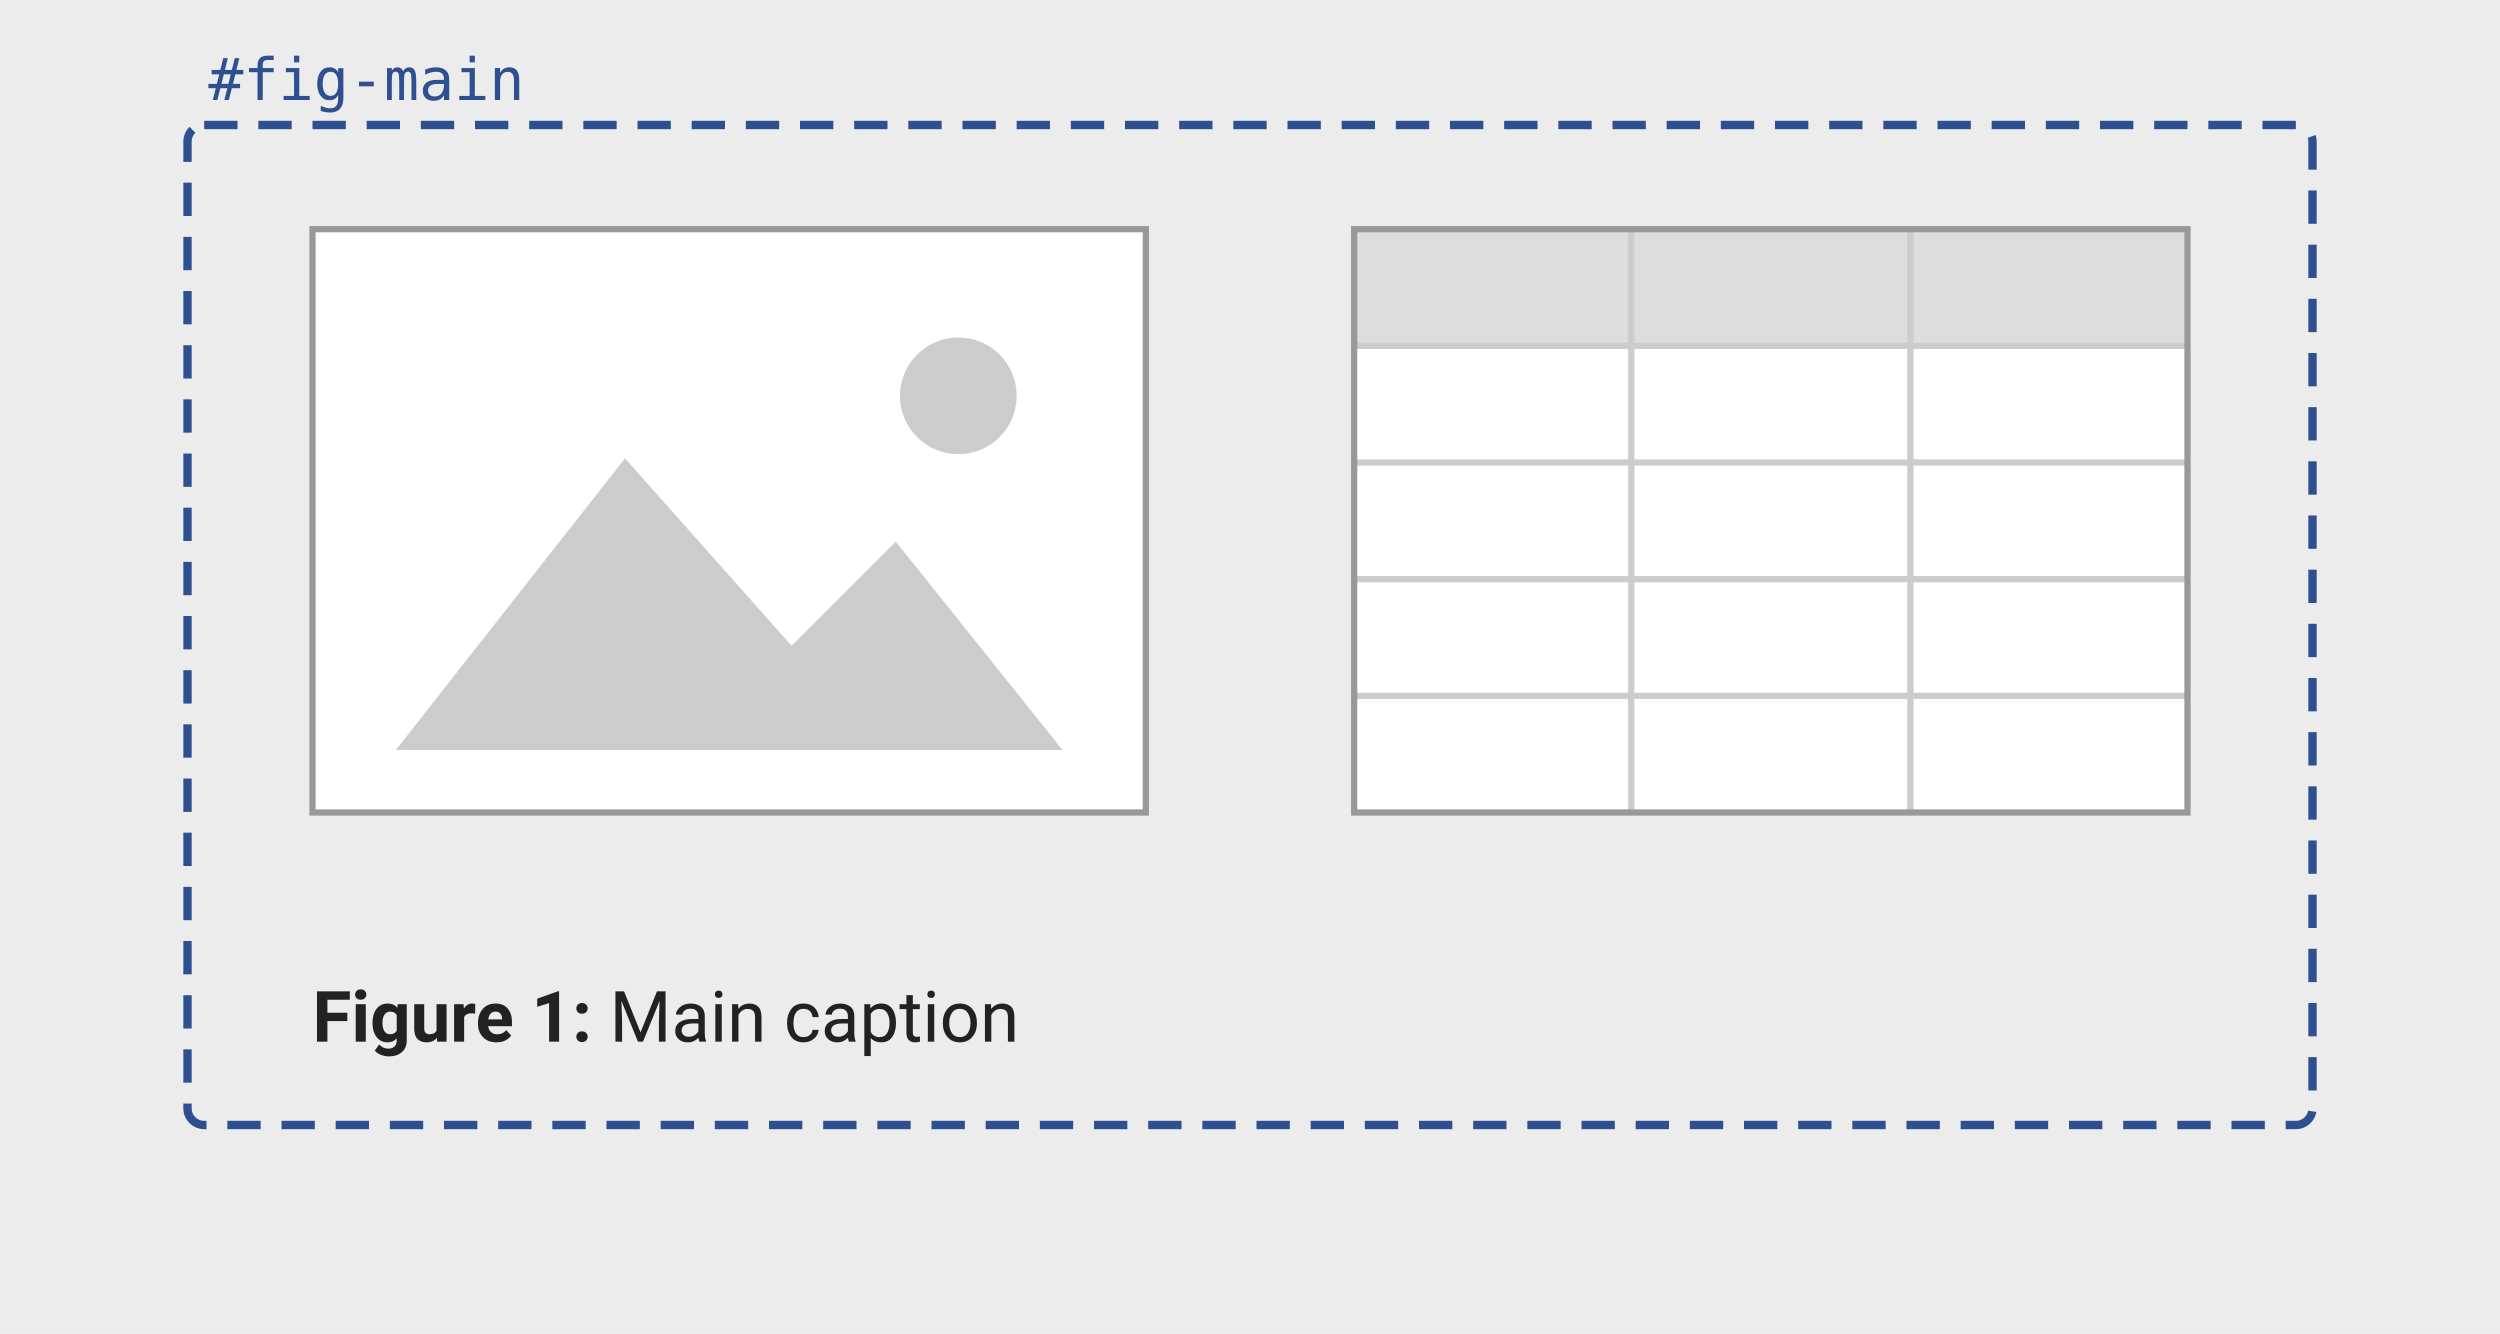
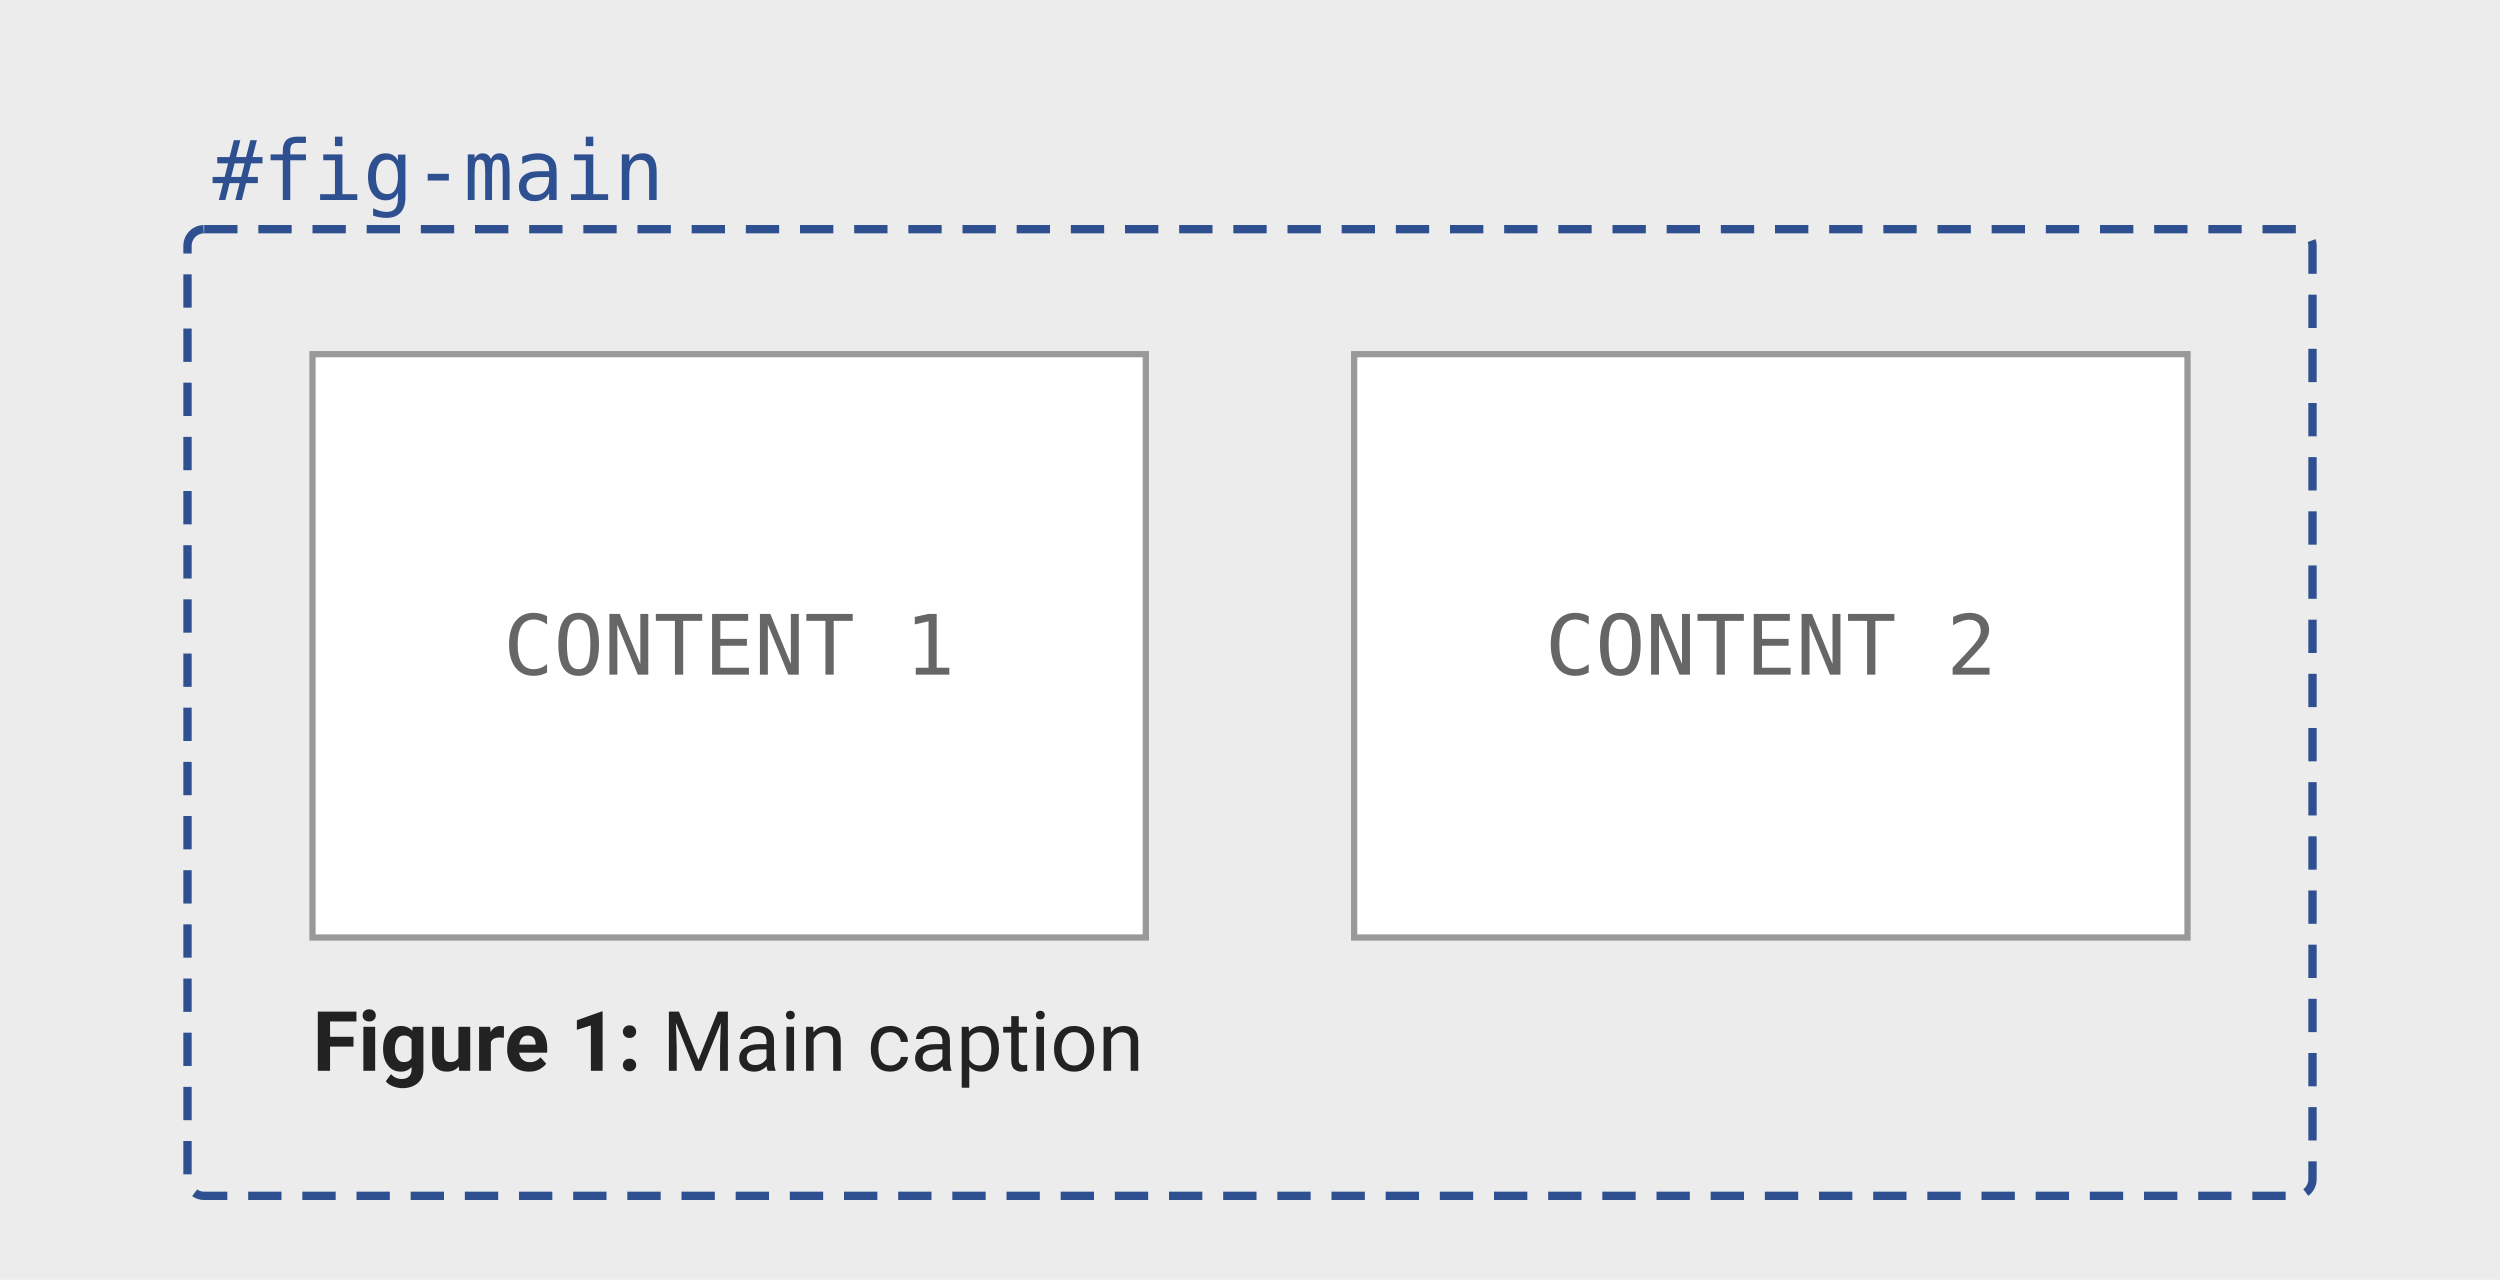
- <svg xmlns="http://www.w3.org/2000/svg" viewBox="0 0 1200 640" role="img" aria-labelledby="svg-title svg-desc">
-   <rect x="0" y="0" width="1200" height="640" fill="#ececec" />
-   <rect x="150" y="110" width="400" height="280" fill="#fff" stroke="#999" stroke-width="3" />
-   <circle cx="460" cy="190" r="28" fill="#ccc" />
-   <path d="M 190 360 L 300 220 L 380 310 L 430 260 L 510 360 z" fill="#ccc" />
-   <rect x="650" y="110" width="400" height="280" fill="#fff" />
-   <rect x="650" y="110" width="400" height="56" fill="#ddd" />
-   <line x1="650" y1="166" x2="1050" y2="166" stroke="#ccc" stroke-width="3" />
-   <line x1="650" y1="222" x2="1050" y2="222" stroke="#ccc" stroke-width="3" />
-   <line x1="650" y1="278" x2="1050" y2="278" stroke="#ccc" stroke-width="3" />
-   <line x1="650" y1="334" x2="1050" y2="334" stroke="#ccc" stroke-width="3" />
-   <line x1="783" y1="110" x2="783" y2="390" stroke="#ccc" stroke-width="3" />
-   <line x1="917" y1="110" x2="917" y2="390" stroke="#ccc" stroke-width="3" />
-   <rect x="650" y="110" width="400" height="280" fill="none" stroke="#999" stroke-width="3" />
-   <text x="150" y="500" font-family="-apple-system, system-ui, 'Segoe UI', Roboto, sans-serif" font-size="34" fill="#222" text-anchor="start">
+ <svg xmlns="http://www.w3.org/2000/svg" width="1200" height="614" viewBox="0 0 1200 614" role="img" aria-labelledby="svg-title svg-desc">
+   <rect x="0" y="0" width="1200" height="614" fill="#ececec" />
+   <rect x="150" y="170" width="400" height="280" fill="#fff" stroke="#999" stroke-width="3" />
+   <text x="350" y="310" font-family="ui-monospace, SFMono-Regular, Menlo, Consolas, 'DejaVu Sans Mono', monospace" font-size="40" fill="#666" text-anchor="middle" dominant-baseline="central">CONTENT 1</text>
+   <rect x="650" y="170" width="400" height="280" fill="#fff" stroke="#999" stroke-width="3" />
+   <text x="850" y="310" font-family="ui-monospace, SFMono-Regular, Menlo, Consolas, 'DejaVu Sans Mono', monospace" font-size="40" fill="#666" text-anchor="middle" dominant-baseline="central">CONTENT 2</text>
+   <text x="150" y="514" font-family="-apple-system, system-ui, 'Segoe UI', Roboto, sans-serif" font-size="40" fill="#222" text-anchor="start">
    <tspan font-weight="bold">Figure 1:</tspan> Main caption</text>
-   <rect x="90" y="60" width="1020" height="480" rx="8" fill="none" stroke="#2e5090" stroke-width="4" stroke-dasharray="16 10" />
-   <text x="100" y="48" font-family="ui-monospace, SFMono-Regular, Menlo, Consolas, 'DejaVu Sans Mono', monospace" font-size="28" fill="#2e5090">#fig-main</text>
+   <rect x="90" y="110" width="1020" height="464" rx="8" fill="none" stroke="#2e5090" stroke-width="4" stroke-dasharray="16 10" />
+   <text x="102" y="96" font-family="ui-monospace, SFMono-Regular, Menlo, Consolas, 'DejaVu Sans Mono', monospace" font-size="40" fill="#2e5090">#fig-main</text>
</svg>
